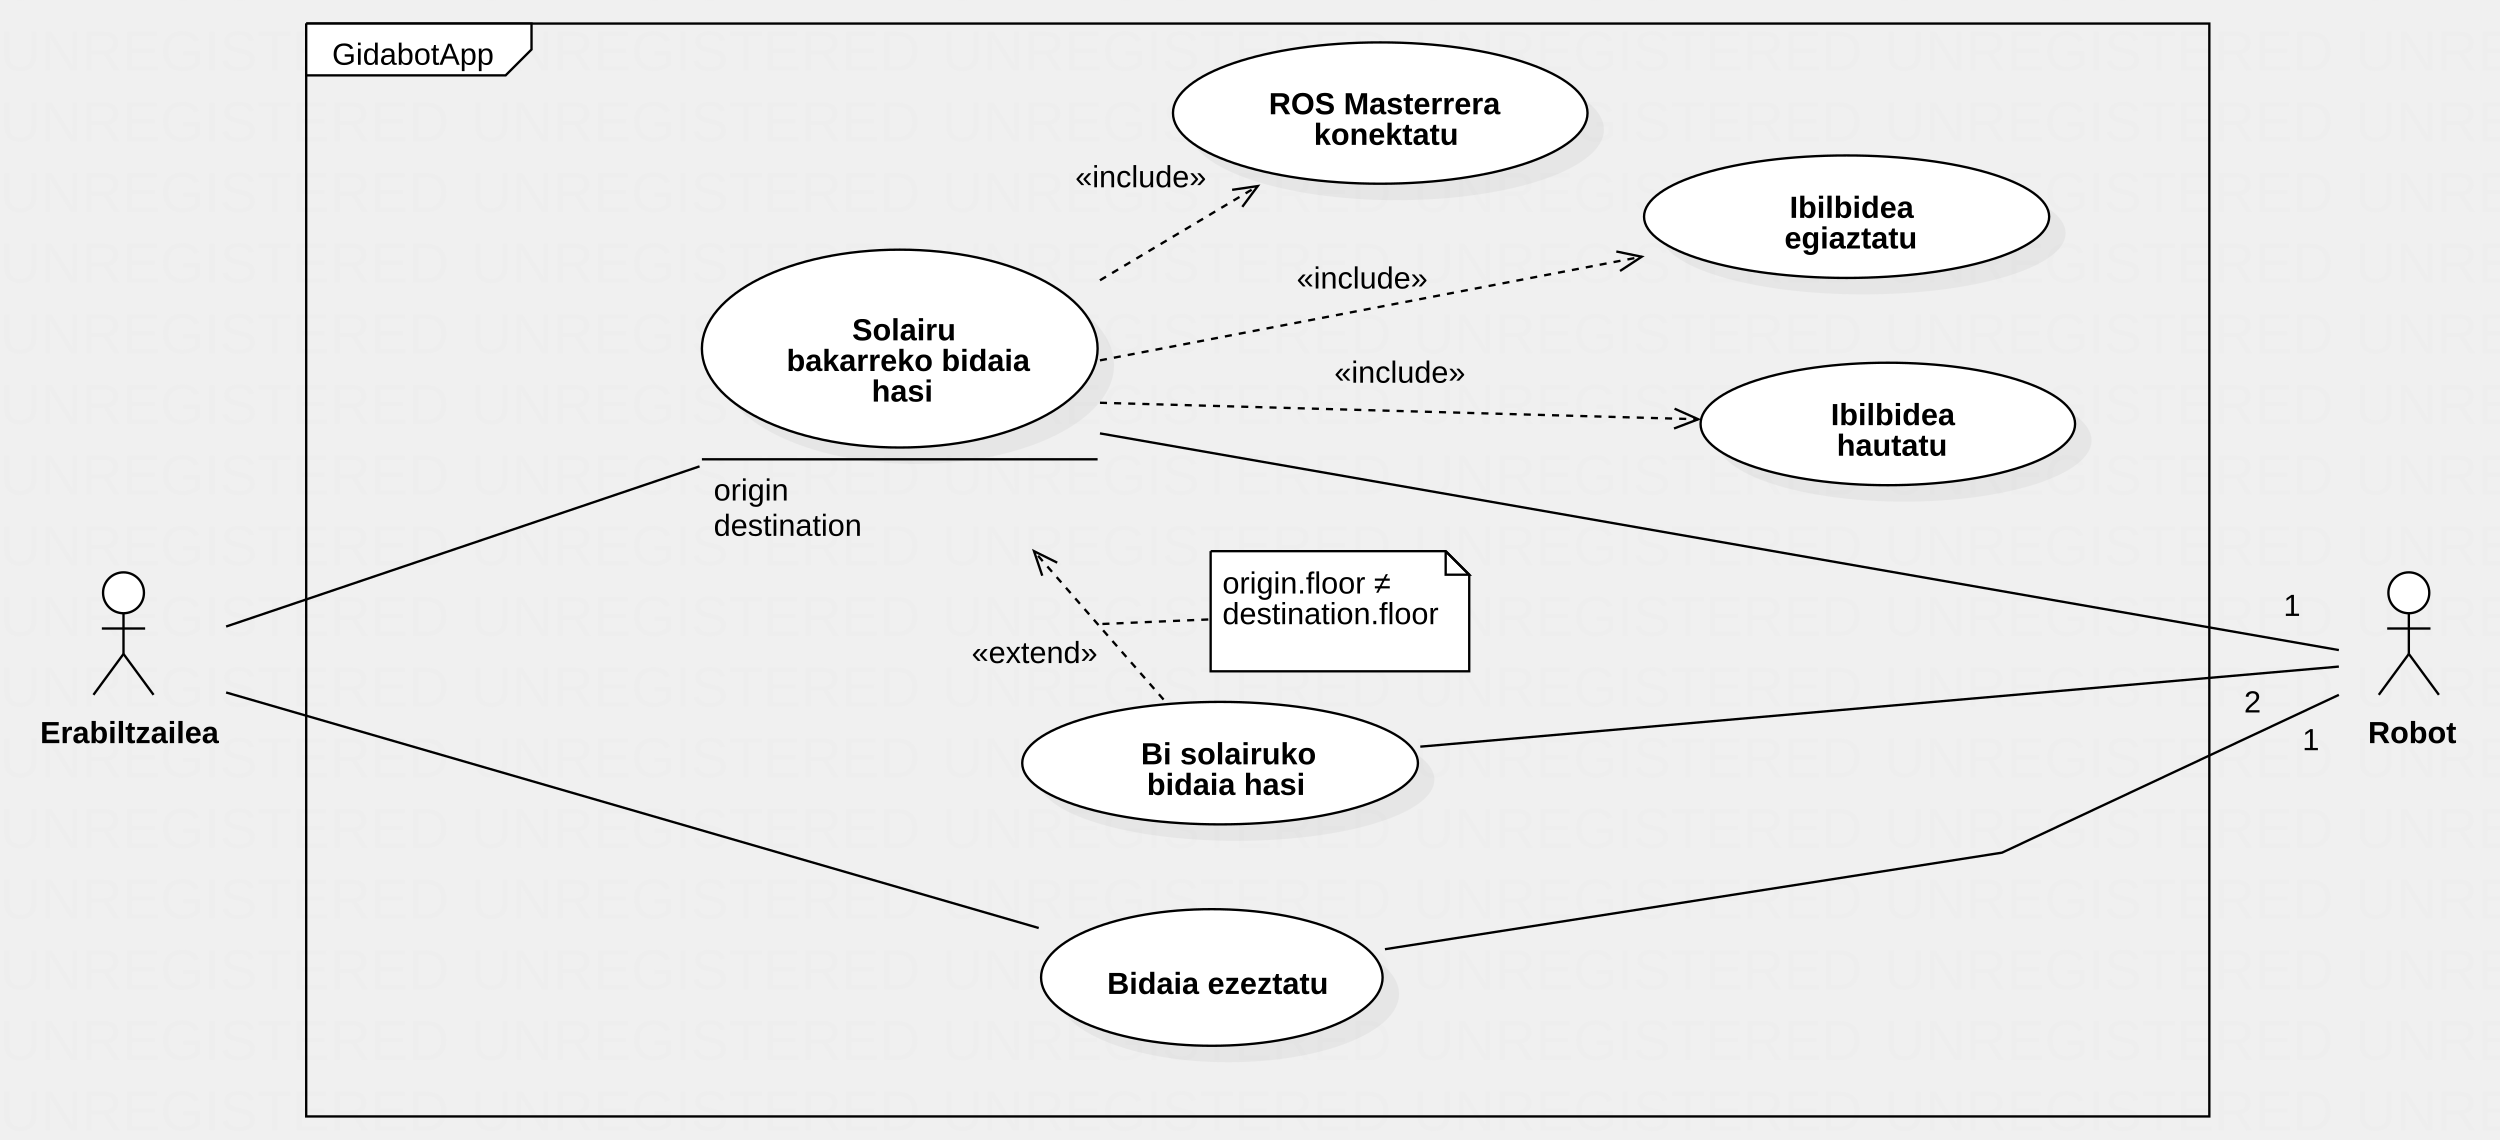
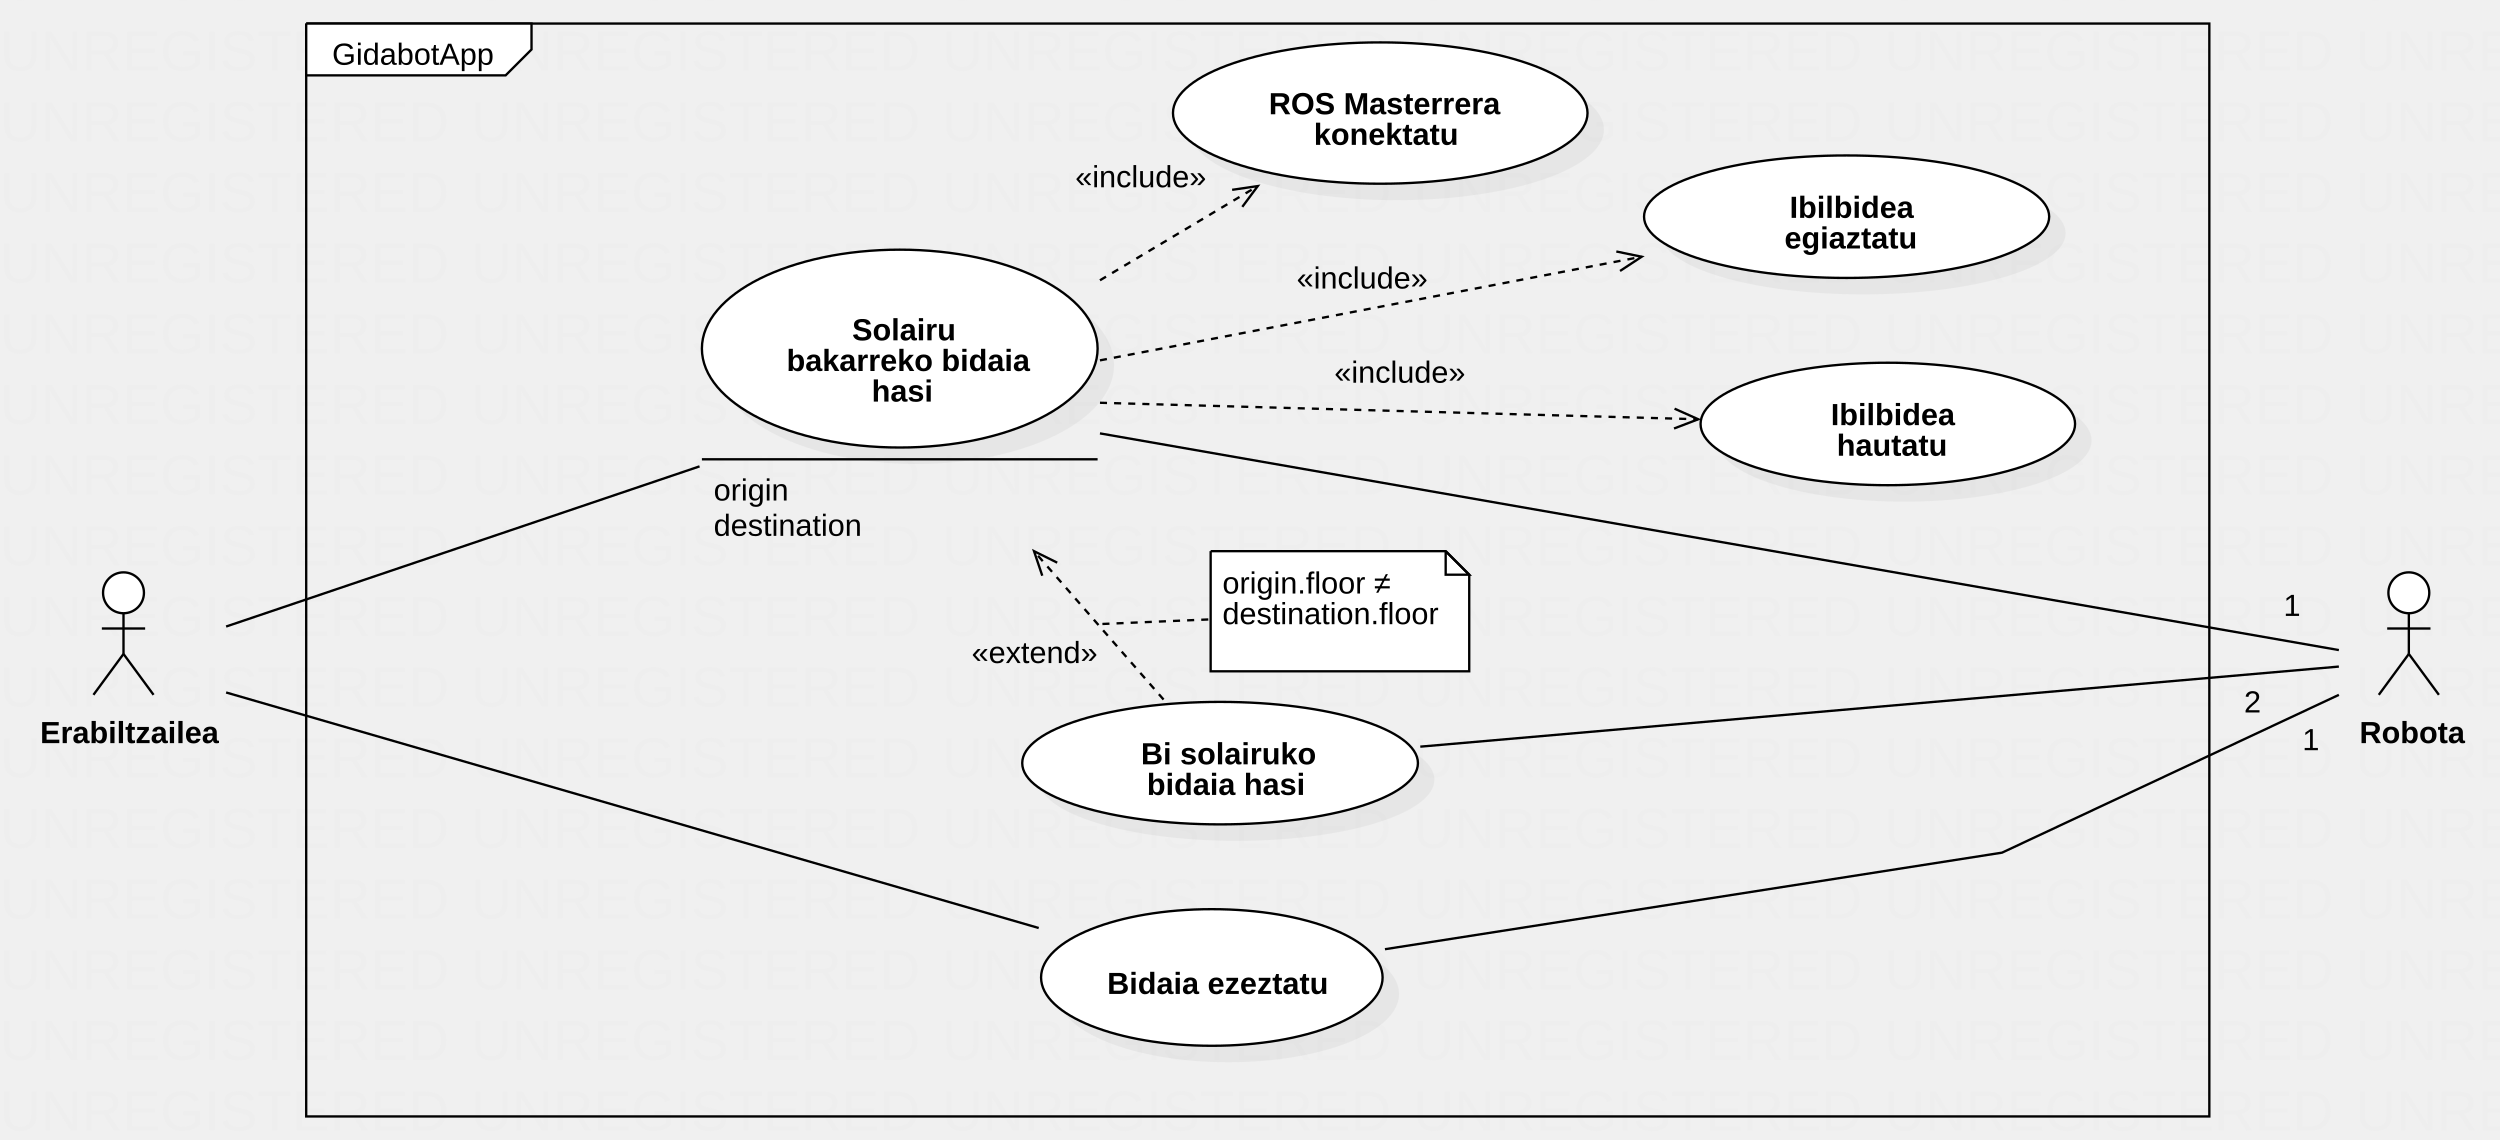
<svg xmlns="http://www.w3.org/2000/svg" version="1.1" width="1061.407" height="484">
  <defs />
  <g>
    <text fill="#eeeeee" stroke="none" font-family="Arial" font-size="24px" font-style="normal" font-weight="normal" text-decoration="none" x="0" y="0">UNREGISTERED</text>
    <text fill="#eeeeee" stroke="none" font-family="Arial" font-size="24px" font-style="normal" font-weight="normal" text-decoration="none" x="0" y="30">UNREGISTERED</text>
    <text fill="#eeeeee" stroke="none" font-family="Arial" font-size="24px" font-style="normal" font-weight="normal" text-decoration="none" x="0" y="60">UNREGISTERED</text>
    <text fill="#eeeeee" stroke="none" font-family="Arial" font-size="24px" font-style="normal" font-weight="normal" text-decoration="none" x="0" y="90">UNREGISTERED</text>
    <text fill="#eeeeee" stroke="none" font-family="Arial" font-size="24px" font-style="normal" font-weight="normal" text-decoration="none" x="0" y="120">UNREGISTERED</text>
    <text fill="#eeeeee" stroke="none" font-family="Arial" font-size="24px" font-style="normal" font-weight="normal" text-decoration="none" x="0" y="150">UNREGISTERED</text>
    <text fill="#eeeeee" stroke="none" font-family="Arial" font-size="24px" font-style="normal" font-weight="normal" text-decoration="none" x="0" y="180">UNREGISTERED</text>
    <text fill="#eeeeee" stroke="none" font-family="Arial" font-size="24px" font-style="normal" font-weight="normal" text-decoration="none" x="0" y="210">UNREGISTERED</text>
    <text fill="#eeeeee" stroke="none" font-family="Arial" font-size="24px" font-style="normal" font-weight="normal" text-decoration="none" x="0" y="240">UNREGISTERED</text>
    <text fill="#eeeeee" stroke="none" font-family="Arial" font-size="24px" font-style="normal" font-weight="normal" text-decoration="none" x="0" y="270">UNREGISTERED</text>
    <text fill="#eeeeee" stroke="none" font-family="Arial" font-size="24px" font-style="normal" font-weight="normal" text-decoration="none" x="0" y="300">UNREGISTERED</text>
    <text fill="#eeeeee" stroke="none" font-family="Arial" font-size="24px" font-style="normal" font-weight="normal" text-decoration="none" x="0" y="330">UNREGISTERED</text>
    <text fill="#eeeeee" stroke="none" font-family="Arial" font-size="24px" font-style="normal" font-weight="normal" text-decoration="none" x="0" y="360">UNREGISTERED</text>
    <text fill="#eeeeee" stroke="none" font-family="Arial" font-size="24px" font-style="normal" font-weight="normal" text-decoration="none" x="0" y="390">UNREGISTERED</text>
    <text fill="#eeeeee" stroke="none" font-family="Arial" font-size="24px" font-style="normal" font-weight="normal" text-decoration="none" x="0" y="420">UNREGISTERED</text>
    <text fill="#eeeeee" stroke="none" font-family="Arial" font-size="24px" font-style="normal" font-weight="normal" text-decoration="none" x="0" y="450">UNREGISTERED</text>
    <text fill="#eeeeee" stroke="none" font-family="Arial" font-size="24px" font-style="normal" font-weight="normal" text-decoration="none" x="0" y="480">UNREGISTERED</text>
    <text fill="#eeeeee" stroke="none" font-family="Arial" font-size="24px" font-style="normal" font-weight="normal" text-decoration="none" x="200" y="0">UNREGISTERED</text>
    <text fill="#eeeeee" stroke="none" font-family="Arial" font-size="24px" font-style="normal" font-weight="normal" text-decoration="none" x="200" y="30">UNREGISTERED</text>
    <text fill="#eeeeee" stroke="none" font-family="Arial" font-size="24px" font-style="normal" font-weight="normal" text-decoration="none" x="200" y="60">UNREGISTERED</text>
    <text fill="#eeeeee" stroke="none" font-family="Arial" font-size="24px" font-style="normal" font-weight="normal" text-decoration="none" x="200" y="90">UNREGISTERED</text>
    <text fill="#eeeeee" stroke="none" font-family="Arial" font-size="24px" font-style="normal" font-weight="normal" text-decoration="none" x="200" y="120">UNREGISTERED</text>
    <text fill="#eeeeee" stroke="none" font-family="Arial" font-size="24px" font-style="normal" font-weight="normal" text-decoration="none" x="200" y="150">UNREGISTERED</text>
    <text fill="#eeeeee" stroke="none" font-family="Arial" font-size="24px" font-style="normal" font-weight="normal" text-decoration="none" x="200" y="180">UNREGISTERED</text>
    <text fill="#eeeeee" stroke="none" font-family="Arial" font-size="24px" font-style="normal" font-weight="normal" text-decoration="none" x="200" y="210">UNREGISTERED</text>
    <text fill="#eeeeee" stroke="none" font-family="Arial" font-size="24px" font-style="normal" font-weight="normal" text-decoration="none" x="200" y="240">UNREGISTERED</text>
    <text fill="#eeeeee" stroke="none" font-family="Arial" font-size="24px" font-style="normal" font-weight="normal" text-decoration="none" x="200" y="270">UNREGISTERED</text>
    <text fill="#eeeeee" stroke="none" font-family="Arial" font-size="24px" font-style="normal" font-weight="normal" text-decoration="none" x="200" y="300">UNREGISTERED</text>
    <text fill="#eeeeee" stroke="none" font-family="Arial" font-size="24px" font-style="normal" font-weight="normal" text-decoration="none" x="200" y="330">UNREGISTERED</text>
    <text fill="#eeeeee" stroke="none" font-family="Arial" font-size="24px" font-style="normal" font-weight="normal" text-decoration="none" x="200" y="360">UNREGISTERED</text>
    <text fill="#eeeeee" stroke="none" font-family="Arial" font-size="24px" font-style="normal" font-weight="normal" text-decoration="none" x="200" y="390">UNREGISTERED</text>
    <text fill="#eeeeee" stroke="none" font-family="Arial" font-size="24px" font-style="normal" font-weight="normal" text-decoration="none" x="200" y="420">UNREGISTERED</text>
    <text fill="#eeeeee" stroke="none" font-family="Arial" font-size="24px" font-style="normal" font-weight="normal" text-decoration="none" x="200" y="450">UNREGISTERED</text>
    <text fill="#eeeeee" stroke="none" font-family="Arial" font-size="24px" font-style="normal" font-weight="normal" text-decoration="none" x="200" y="480">UNREGISTERED</text>
    <text fill="#eeeeee" stroke="none" font-family="Arial" font-size="24px" font-style="normal" font-weight="normal" text-decoration="none" x="400" y="0">UNREGISTERED</text>
    <text fill="#eeeeee" stroke="none" font-family="Arial" font-size="24px" font-style="normal" font-weight="normal" text-decoration="none" x="400" y="30">UNREGISTERED</text>
    <text fill="#eeeeee" stroke="none" font-family="Arial" font-size="24px" font-style="normal" font-weight="normal" text-decoration="none" x="400" y="60">UNREGISTERED</text>
    <text fill="#eeeeee" stroke="none" font-family="Arial" font-size="24px" font-style="normal" font-weight="normal" text-decoration="none" x="400" y="90">UNREGISTERED</text>
    <text fill="#eeeeee" stroke="none" font-family="Arial" font-size="24px" font-style="normal" font-weight="normal" text-decoration="none" x="400" y="120">UNREGISTERED</text>
    <text fill="#eeeeee" stroke="none" font-family="Arial" font-size="24px" font-style="normal" font-weight="normal" text-decoration="none" x="400" y="150">UNREGISTERED</text>
    <text fill="#eeeeee" stroke="none" font-family="Arial" font-size="24px" font-style="normal" font-weight="normal" text-decoration="none" x="400" y="180">UNREGISTERED</text>
    <text fill="#eeeeee" stroke="none" font-family="Arial" font-size="24px" font-style="normal" font-weight="normal" text-decoration="none" x="400" y="210">UNREGISTERED</text>
    <text fill="#eeeeee" stroke="none" font-family="Arial" font-size="24px" font-style="normal" font-weight="normal" text-decoration="none" x="400" y="240">UNREGISTERED</text>
    <text fill="#eeeeee" stroke="none" font-family="Arial" font-size="24px" font-style="normal" font-weight="normal" text-decoration="none" x="400" y="270">UNREGISTERED</text>
    <text fill="#eeeeee" stroke="none" font-family="Arial" font-size="24px" font-style="normal" font-weight="normal" text-decoration="none" x="400" y="300">UNREGISTERED</text>
    <text fill="#eeeeee" stroke="none" font-family="Arial" font-size="24px" font-style="normal" font-weight="normal" text-decoration="none" x="400" y="330">UNREGISTERED</text>
    <text fill="#eeeeee" stroke="none" font-family="Arial" font-size="24px" font-style="normal" font-weight="normal" text-decoration="none" x="400" y="360">UNREGISTERED</text>
    <text fill="#eeeeee" stroke="none" font-family="Arial" font-size="24px" font-style="normal" font-weight="normal" text-decoration="none" x="400" y="390">UNREGISTERED</text>
    <text fill="#eeeeee" stroke="none" font-family="Arial" font-size="24px" font-style="normal" font-weight="normal" text-decoration="none" x="400" y="420">UNREGISTERED</text>
    <text fill="#eeeeee" stroke="none" font-family="Arial" font-size="24px" font-style="normal" font-weight="normal" text-decoration="none" x="400" y="450">UNREGISTERED</text>
    <text fill="#eeeeee" stroke="none" font-family="Arial" font-size="24px" font-style="normal" font-weight="normal" text-decoration="none" x="400" y="480">UNREGISTERED</text>
    <text fill="#eeeeee" stroke="none" font-family="Arial" font-size="24px" font-style="normal" font-weight="normal" text-decoration="none" x="600" y="0">UNREGISTERED</text>
    <text fill="#eeeeee" stroke="none" font-family="Arial" font-size="24px" font-style="normal" font-weight="normal" text-decoration="none" x="600" y="30">UNREGISTERED</text>
    <text fill="#eeeeee" stroke="none" font-family="Arial" font-size="24px" font-style="normal" font-weight="normal" text-decoration="none" x="600" y="60">UNREGISTERED</text>
    <text fill="#eeeeee" stroke="none" font-family="Arial" font-size="24px" font-style="normal" font-weight="normal" text-decoration="none" x="600" y="90">UNREGISTERED</text>
    <text fill="#eeeeee" stroke="none" font-family="Arial" font-size="24px" font-style="normal" font-weight="normal" text-decoration="none" x="600" y="120">UNREGISTERED</text>
    <text fill="#eeeeee" stroke="none" font-family="Arial" font-size="24px" font-style="normal" font-weight="normal" text-decoration="none" x="600" y="150">UNREGISTERED</text>
    <text fill="#eeeeee" stroke="none" font-family="Arial" font-size="24px" font-style="normal" font-weight="normal" text-decoration="none" x="600" y="180">UNREGISTERED</text>
    <text fill="#eeeeee" stroke="none" font-family="Arial" font-size="24px" font-style="normal" font-weight="normal" text-decoration="none" x="600" y="210">UNREGISTERED</text>
    <text fill="#eeeeee" stroke="none" font-family="Arial" font-size="24px" font-style="normal" font-weight="normal" text-decoration="none" x="600" y="240">UNREGISTERED</text>
    <text fill="#eeeeee" stroke="none" font-family="Arial" font-size="24px" font-style="normal" font-weight="normal" text-decoration="none" x="600" y="270">UNREGISTERED</text>
    <text fill="#eeeeee" stroke="none" font-family="Arial" font-size="24px" font-style="normal" font-weight="normal" text-decoration="none" x="600" y="300">UNREGISTERED</text>
    <text fill="#eeeeee" stroke="none" font-family="Arial" font-size="24px" font-style="normal" font-weight="normal" text-decoration="none" x="600" y="330">UNREGISTERED</text>
    <text fill="#eeeeee" stroke="none" font-family="Arial" font-size="24px" font-style="normal" font-weight="normal" text-decoration="none" x="600" y="360">UNREGISTERED</text>
    <text fill="#eeeeee" stroke="none" font-family="Arial" font-size="24px" font-style="normal" font-weight="normal" text-decoration="none" x="600" y="390">UNREGISTERED</text>
    <text fill="#eeeeee" stroke="none" font-family="Arial" font-size="24px" font-style="normal" font-weight="normal" text-decoration="none" x="600" y="420">UNREGISTERED</text>
    <text fill="#eeeeee" stroke="none" font-family="Arial" font-size="24px" font-style="normal" font-weight="normal" text-decoration="none" x="600" y="450">UNREGISTERED</text>
    <text fill="#eeeeee" stroke="none" font-family="Arial" font-size="24px" font-style="normal" font-weight="normal" text-decoration="none" x="600" y="480">UNREGISTERED</text>
    <text fill="#eeeeee" stroke="none" font-family="Arial" font-size="24px" font-style="normal" font-weight="normal" text-decoration="none" x="800" y="0">UNREGISTERED</text>
    <text fill="#eeeeee" stroke="none" font-family="Arial" font-size="24px" font-style="normal" font-weight="normal" text-decoration="none" x="800" y="30">UNREGISTERED</text>
    <text fill="#eeeeee" stroke="none" font-family="Arial" font-size="24px" font-style="normal" font-weight="normal" text-decoration="none" x="800" y="60">UNREGISTERED</text>
    <text fill="#eeeeee" stroke="none" font-family="Arial" font-size="24px" font-style="normal" font-weight="normal" text-decoration="none" x="800" y="90">UNREGISTERED</text>
    <text fill="#eeeeee" stroke="none" font-family="Arial" font-size="24px" font-style="normal" font-weight="normal" text-decoration="none" x="800" y="120">UNREGISTERED</text>
    <text fill="#eeeeee" stroke="none" font-family="Arial" font-size="24px" font-style="normal" font-weight="normal" text-decoration="none" x="800" y="150">UNREGISTERED</text>
    <text fill="#eeeeee" stroke="none" font-family="Arial" font-size="24px" font-style="normal" font-weight="normal" text-decoration="none" x="800" y="180">UNREGISTERED</text>
    <text fill="#eeeeee" stroke="none" font-family="Arial" font-size="24px" font-style="normal" font-weight="normal" text-decoration="none" x="800" y="210">UNREGISTERED</text>
    <text fill="#eeeeee" stroke="none" font-family="Arial" font-size="24px" font-style="normal" font-weight="normal" text-decoration="none" x="800" y="240">UNREGISTERED</text>
    <text fill="#eeeeee" stroke="none" font-family="Arial" font-size="24px" font-style="normal" font-weight="normal" text-decoration="none" x="800" y="270">UNREGISTERED</text>
    <text fill="#eeeeee" stroke="none" font-family="Arial" font-size="24px" font-style="normal" font-weight="normal" text-decoration="none" x="800" y="300">UNREGISTERED</text>
    <text fill="#eeeeee" stroke="none" font-family="Arial" font-size="24px" font-style="normal" font-weight="normal" text-decoration="none" x="800" y="330">UNREGISTERED</text>
    <text fill="#eeeeee" stroke="none" font-family="Arial" font-size="24px" font-style="normal" font-weight="normal" text-decoration="none" x="800" y="360">UNREGISTERED</text>
    <text fill="#eeeeee" stroke="none" font-family="Arial" font-size="24px" font-style="normal" font-weight="normal" text-decoration="none" x="800" y="390">UNREGISTERED</text>
    <text fill="#eeeeee" stroke="none" font-family="Arial" font-size="24px" font-style="normal" font-weight="normal" text-decoration="none" x="800" y="420">UNREGISTERED</text>
    <text fill="#eeeeee" stroke="none" font-family="Arial" font-size="24px" font-style="normal" font-weight="normal" text-decoration="none" x="800" y="450">UNREGISTERED</text>
    <text fill="#eeeeee" stroke="none" font-family="Arial" font-size="24px" font-style="normal" font-weight="normal" text-decoration="none" x="800" y="480">UNREGISTERED</text>
    <text fill="#eeeeee" stroke="none" font-family="Arial" font-size="24px" font-style="normal" font-weight="normal" text-decoration="none" x="1000" y="0">UNREGISTERED</text>
    <text fill="#eeeeee" stroke="none" font-family="Arial" font-size="24px" font-style="normal" font-weight="normal" text-decoration="none" x="1000" y="30">UNREGISTERED</text>
    <text fill="#eeeeee" stroke="none" font-family="Arial" font-size="24px" font-style="normal" font-weight="normal" text-decoration="none" x="1000" y="60">UNREGISTERED</text>
    <text fill="#eeeeee" stroke="none" font-family="Arial" font-size="24px" font-style="normal" font-weight="normal" text-decoration="none" x="1000" y="90">UNREGISTERED</text>
    <text fill="#eeeeee" stroke="none" font-family="Arial" font-size="24px" font-style="normal" font-weight="normal" text-decoration="none" x="1000" y="120">UNREGISTERED</text>
    <text fill="#eeeeee" stroke="none" font-family="Arial" font-size="24px" font-style="normal" font-weight="normal" text-decoration="none" x="1000" y="150">UNREGISTERED</text>
    <text fill="#eeeeee" stroke="none" font-family="Arial" font-size="24px" font-style="normal" font-weight="normal" text-decoration="none" x="1000" y="180">UNREGISTERED</text>
    <text fill="#eeeeee" stroke="none" font-family="Arial" font-size="24px" font-style="normal" font-weight="normal" text-decoration="none" x="1000" y="210">UNREGISTERED</text>
    <text fill="#eeeeee" stroke="none" font-family="Arial" font-size="24px" font-style="normal" font-weight="normal" text-decoration="none" x="1000" y="240">UNREGISTERED</text>
    <text fill="#eeeeee" stroke="none" font-family="Arial" font-size="24px" font-style="normal" font-weight="normal" text-decoration="none" x="1000" y="270">UNREGISTERED</text>
    <text fill="#eeeeee" stroke="none" font-family="Arial" font-size="24px" font-style="normal" font-weight="normal" text-decoration="none" x="1000" y="300">UNREGISTERED</text>
    <text fill="#eeeeee" stroke="none" font-family="Arial" font-size="24px" font-style="normal" font-weight="normal" text-decoration="none" x="1000" y="330">UNREGISTERED</text>
    <text fill="#eeeeee" stroke="none" font-family="Arial" font-size="24px" font-style="normal" font-weight="normal" text-decoration="none" x="1000" y="360">UNREGISTERED</text>
    <text fill="#eeeeee" stroke="none" font-family="Arial" font-size="24px" font-style="normal" font-weight="normal" text-decoration="none" x="1000" y="390">UNREGISTERED</text>
    <text fill="#eeeeee" stroke="none" font-family="Arial" font-size="24px" font-style="normal" font-weight="normal" text-decoration="none" x="1000" y="420">UNREGISTERED</text>
    <text fill="#eeeeee" stroke="none" font-family="Arial" font-size="24px" font-style="normal" font-weight="normal" text-decoration="none" x="1000" y="450">UNREGISTERED</text>
    <text fill="#eeeeee" stroke="none" font-family="Arial" font-size="24px" font-style="normal" font-weight="normal" text-decoration="none" x="1000" y="480">UNREGISTERED</text>
    <g transform="translate(-30,-30) scale(1,1)">
      <path fill="none" stroke="#000000" d="M 160 40 L 968 40 L 968 504 L 160 504 L 160 40" stroke-miterlimit="10" />
    </g>
    <g transform="translate(-30,-30) scale(1,1)">
      <path fill="#ffffff" stroke="none" d="M 160 40 L 160 62 L 244.663 62 L 255.663 51 L 255.663 40 L 160 40" />
    </g>
    <g transform="translate(-30,-30) scale(1,1)">
      <path fill="none" stroke="#000000" d="M 160 40 L 160 62 L 244.663 62 L 255.663 51 L 255.663 40 L 160 40 L 160 40" stroke-miterlimit="10" />
    </g>
    <g transform="translate(-30,-30) scale(1,1)">
      <g>
        <path fill="none" stroke="none" />
        <text fill="#000000" stroke="none" font-family="Arial" font-size="13px" font-style="normal" font-weight="normal" text-decoration="none" x="171" y="57.5">GidabotApp</text>
      </g>
    </g>
    <g transform="translate(-30,-30) scale(1,1)">
      <g>
        <path fill="none" stroke="none" />
        <text fill="#000000" stroke="none" font-family="Arial" font-size="13px" font-style="normal" font-weight="bold" text-decoration="none" x="165" y="57.5" />
      </g>
    </g>
    <g transform="translate(-30,-30) scale(1,1)">
      <path fill="#ffffff" stroke="none" d="M 73.754 281.68 C 73.754 276.886 77.64 273 82.434 273 C 87.227 273 91.113 276.886 91.113 281.68 C 91.113 286.474 87.227 290.36 82.434 290.36 C 77.64 290.36 73.754 286.474 73.754 281.68 Z" />
    </g>
    <g transform="translate(-30,-30) scale(1,1)">
      <path fill="none" stroke="#000000" d="M 73.754 281.68 C 73.754 276.886 77.64 273 82.434 273 C 87.227 273 91.113 276.886 91.113 281.68 C 91.113 286.474 87.227 290.36 82.434 290.36 C 77.64 290.36 73.754 286.474 73.754 281.68 Z" stroke-miterlimit="10" />
    </g>
    <g transform="translate(-30,-30) scale(1,1)">
      <path fill="none" stroke="#000000" d="M 82.434 290.36 L 82.434 307.64" stroke-miterlimit="10" />
    </g>
    <g transform="translate(-30,-30) scale(1,1)">
      <path fill="none" stroke="#000000" d="M 73.244 296.84 L 91.623 296.84" stroke-miterlimit="10" />
    </g>
    <g transform="translate(-30,-30) scale(1,1)">
      <path fill="none" stroke="#000000" d="M 82.434 307.64 L 69.67 325" stroke-miterlimit="10" />
    </g>
    <g transform="translate(-30,-30) scale(1,1)">
      <path fill="none" stroke="#000000" d="M 82.434 307.64 L 95.197 325" stroke-miterlimit="10" />
    </g>
    <g transform="translate(-30,-30) scale(1,1)">
      <g>
        <path fill="none" stroke="none" />
        <text fill="#000000" stroke="none" font-family="Arial" font-size="13px" font-style="normal" font-weight="bold" text-decoration="none" x="47.026" y="345.5">Erabiltzailea</text>
      </g>
    </g>
    <g transform="translate(-30,-30) scale(1,1)">
      <path fill="#C0C0C0" stroke="none" d="M 335 185 C 335 161.804 372.608 143 419 143 C 465.392 143 503 161.804 503 185 C 503 208.196 465.392 227 419 227 C 372.608 227 335 208.196 335 185 Z" opacity="0.2" />
    </g>
    <g transform="translate(-30,-30) scale(1,1)">
      <path fill="#ffffff" stroke="none" d="M 328 178 C 328 154.804 365.608 136 412 136 C 458.392 136 496 154.804 496 178 C 496 201.196 458.392 220 412 220 C 365.608 220 328 201.196 328 178 Z" />
    </g>
    <g transform="translate(-30,-30) scale(1,1)">
      <path fill="none" stroke="#000000" d="M 328 178 C 328 154.804 365.608 136 412 136 C 458.392 136 496 154.804 496 178 C 496 201.196 458.392 220 412 220 C 365.608 220 328 201.196 328 178 Z" stroke-miterlimit="10" />
    </g>
    <g transform="translate(-30,-30) scale(1,1)">
      <path fill="none" stroke="#000000" d="M 328 225 L 496 225" stroke-miterlimit="10" />
    </g>
    <g transform="translate(-30,-30) scale(1,1)">
      <g>
        <path fill="none" stroke="none" />
        <text fill="#000000" stroke="none" font-family="Arial" font-size="13px" font-style="normal" font-weight="bold" text-decoration="none" x="391.767" y="174.5">Solairu</text>
        <text fill="#000000" stroke="none" font-family="Arial" font-size="13px" font-style="normal" font-weight="bold" text-decoration="none" x="363.942" y="187.5">bakarreko bidaia</text>
        <text fill="#000000" stroke="none" font-family="Arial" font-size="13px" font-style="normal" font-weight="bold" text-decoration="none" x="400.076" y="200.5">hasi</text>
      </g>
    </g>
    <g transform="translate(-30,-30) scale(1,1)">
      <g>
        <path fill="none" stroke="none" />
        <text fill="#000000" stroke="none" font-family="Arial" font-size="13px" font-style="normal" font-weight="normal" text-decoration="none" x="333" y="242.5">origin</text>
      </g>
    </g>
    <g transform="translate(-30,-30) scale(1,1)">
      <g>
        <path fill="none" stroke="none" />
        <text fill="#000000" stroke="none" font-family="Arial" font-size="13px" font-style="normal" font-weight="normal" text-decoration="none" x="333" y="257.5">destination</text>
      </g>
    </g>
    <g transform="translate(-30,-30) scale(1,1)">
      <path fill="#C0C0C0" stroke="none" d="M 479 452 C 479 435.984 511.459 423 551.5 423 C 591.541 423 624 435.984 624 452 C 624 468.016 591.541 481 551.5 481 C 511.459 481 479 468.016 479 452 Z" opacity="0.2" />
    </g>
    <g transform="translate(-30,-30) scale(1,1)">
      <path fill="#ffffff" stroke="none" d="M 472 445 C 472 428.984 504.459 416 544.5 416 C 584.541 416 617 428.984 617 445 C 617 461.016 584.541 474 544.5 474 C 504.459 474 472 461.016 472 445 Z" />
    </g>
    <g transform="translate(-30,-30) scale(1,1)">
      <path fill="none" stroke="#000000" d="M 472 445 C 472 428.984 504.459 416 544.5 416 C 584.541 416 617 428.984 617 445 C 617 461.016 584.541 474 544.5 474 C 504.459 474 472 461.016 472 445 Z" stroke-miterlimit="10" />
    </g>
    <g transform="translate(-30,-30) scale(1,1)">
      <g>
        <path fill="none" stroke="none" />
        <text fill="#000000" stroke="none" font-family="Arial" font-size="13px" font-style="normal" font-weight="bold" text-decoration="none" x="500.054" y="452">Bidaia ezeztatu</text>
      </g>
    </g>
    <g transform="translate(-30,-30) scale(1,1)">
      <path fill="none" stroke="#000000" d="M 126 296 L 327 228" stroke-miterlimit="10" />
    </g>
    <g transform="translate(-30,-30) scale(1,1)">
      <path fill="none" stroke="#000000" d="M 126 324 L 471 424" stroke-miterlimit="10" />
    </g>
    <g transform="translate(-30,-30) scale(1,1)">
      <path fill="#ffffff" stroke="none" d="M 1044.024 281.68 C 1044.024 276.886 1047.91 273 1052.704 273 C 1057.497 273 1061.383 276.886 1061.383 281.68 C 1061.383 286.474 1057.497 290.36 1052.704 290.36 C 1047.91 290.36 1044.024 286.474 1044.024 281.68 Z" />
    </g>
    <g transform="translate(-30,-30) scale(1,1)">
      <path fill="none" stroke="#000000" d="M 1044.024 281.68 C 1044.024 276.886 1047.91 273 1052.704 273 C 1057.497 273 1061.383 276.886 1061.383 281.68 C 1061.383 286.474 1057.497 290.36 1052.704 290.36 C 1047.91 290.36 1044.024 286.474 1044.024 281.68 Z" stroke-miterlimit="10" />
    </g>
    <g transform="translate(-30,-30) scale(1,1)">
      <path fill="none" stroke="#000000" d="M 1052.704 290.36 L 1052.704 307.64" stroke-miterlimit="10" />
    </g>
    <g transform="translate(-30,-30) scale(1,1)">
      <path fill="none" stroke="#000000" d="M 1043.514 296.84 L 1061.893 296.84" stroke-miterlimit="10" />
    </g>
    <g transform="translate(-30,-30) scale(1,1)">
      <path fill="none" stroke="#000000" d="M 1052.704 307.64 L 1039.94 325" stroke-miterlimit="10" />
    </g>
    <g transform="translate(-30,-30) scale(1,1)">
      <path fill="none" stroke="#000000" d="M 1052.704 307.64 L 1065.467 325" stroke-miterlimit="10" />
    </g>
    <g transform="translate(-30,-30) scale(1,1)">
      <g>
        <path fill="none" stroke="none" />
-         <text fill="#000000" stroke="none" font-family="Arial" font-size="13px" font-style="normal" font-weight="bold" text-decoration="none" x="1035.359" y="345.5">Robot</text>
+         <text fill="#000000" stroke="none" font-family="Arial" font-size="13px" font-style="normal" font-weight="bold" text-decoration="none" x="1031.744" y="345.5">Robota</text>
      </g>
    </g>
    <g transform="translate(-30,-30) scale(1,1)">
      <path fill="none" stroke="#000000" d="M 1023 325 L 880 392 L 618 433" stroke-miterlimit="10" />
    </g>
    <g transform="translate(-30,-30) scale(1,1)">
      <g>
        <path fill="none" stroke="none" />
        <text fill="#000000" stroke="none" font-family="Arial" font-size="13px" font-style="normal" font-weight="normal" text-decoration="none" x="1007.5" y="348.5">1</text>
      </g>
    </g>
    <g transform="translate(-30,-30) scale(1,1)">
      <path fill="none" stroke="#000000" d="M 497 214 L 1023 306" stroke-miterlimit="10" />
    </g>
    <g transform="translate(-30,-30) scale(1,1)">
      <g>
        <path fill="none" stroke="none" />
        <text fill="#000000" stroke="none" font-family="Arial" font-size="13px" font-style="normal" font-weight="normal" text-decoration="none" x="999.5" y="291.5">1</text>
      </g>
    </g>
    <g transform="translate(-30,-30) scale(1,1)">
      <path fill="#C0C0C0" stroke="none" d="M 471 361 C 471 346.641 508.608 335 555 335 C 601.392 335 639 346.641 639 361 C 639 375.359 601.392 387 555 387 C 508.608 387 471 375.359 471 361 Z" opacity="0.2" />
    </g>
    <g transform="translate(-30,-30) scale(1,1)">
      <path fill="#ffffff" stroke="none" d="M 464 354 C 464 339.641 501.608 328 548 328 C 594.392 328 632 339.641 632 354 C 632 368.359 594.392 380 548 380 C 501.608 380 464 368.359 464 354 Z" />
    </g>
    <g transform="translate(-30,-30) scale(1,1)">
      <path fill="none" stroke="#000000" d="M 464 354 C 464 339.641 501.608 328 548 328 C 594.392 328 632 339.641 632 354 C 632 368.359 594.392 380 548 380 C 501.608 380 464 368.359 464 354 Z" stroke-miterlimit="10" />
    </g>
    <g transform="translate(-30,-30) scale(1,1)">
      <g>
        <path fill="none" stroke="none" />
        <text fill="#000000" stroke="none" font-family="Arial" font-size="13px" font-style="normal" font-weight="bold" text-decoration="none" x="514.402" y="354.5">Bi solairuko</text>
        <text fill="#000000" stroke="none" font-family="Arial" font-size="13px" font-style="normal" font-weight="bold" text-decoration="none" x="516.922" y="367.5">bidaia hasi</text>
      </g>
    </g>
    <g transform="translate(-30,-30) scale(1,1)">
      <path fill="none" stroke="#000000" d="M 524 327 L 469 264" stroke-miterlimit="10" stroke-dasharray="3" />
    </g>
    <g transform="translate(-30,-30) scale(1,1)">
      <path fill="none" stroke="#000000" d="M 478.855 268.887 L 469 264 L 472.512 274.424" stroke-miterlimit="10" />
    </g>
    <g transform="translate(-30,-30) scale(1,1)">
      <g>
        <path fill="none" stroke="none" />
        <text fill="#000000" stroke="none" font-family="Arial" font-size="13px" font-style="normal" font-weight="normal" text-decoration="none" x="442.5" y="311.5">«extend»</text>
      </g>
    </g>
    <g transform="translate(-30,-30) scale(1,1)">
      <path fill="#C0C0C0" stroke="none" d="M 735 129 C 735 114.641 773.504 103 821 103 C 868.496 103 907 114.641 907 129 C 907 143.359 868.496 155 821 155 C 773.504 155 735 143.359 735 129 Z" opacity="0.2" />
    </g>
    <g transform="translate(-30,-30) scale(1,1)">
      <path fill="#ffffff" stroke="none" d="M 728 122 C 728 107.641 766.504 96 814 96 C 861.496 96 900 107.641 900 122 C 900 136.359 861.496 148 814 148 C 766.504 148 728 136.359 728 122 Z" />
    </g>
    <g transform="translate(-30,-30) scale(1,1)">
      <path fill="none" stroke="#000000" d="M 728 122 C 728 107.641 766.504 96 814 96 C 861.496 96 900 107.641 900 122 C 900 136.359 861.496 148 814 148 C 766.504 148 728 136.359 728 122 Z" stroke-miterlimit="10" />
    </g>
    <g transform="translate(-30,-30) scale(1,1)">
      <g>
        <path fill="none" stroke="none" />
        <text fill="#000000" stroke="none" font-family="Arial" font-size="13px" font-style="normal" font-weight="bold" text-decoration="none" x="789.787" y="122.5">Ibilbidea</text>
        <text fill="#000000" stroke="none" font-family="Arial" font-size="13px" font-style="normal" font-weight="bold" text-decoration="none" x="787.619" y="135.5">egiaztatu</text>
      </g>
    </g>
    <g transform="translate(-30,-30) scale(1,1)">
      <path fill="none" stroke="#000000" d="M 497 183 L 727 139" stroke-miterlimit="10" stroke-dasharray="3" />
    </g>
    <g transform="translate(-30,-30) scale(1,1)">
      <path fill="none" stroke="#000000" d="M 717.809 145.044 L 727 139 L 716.227 136.775" stroke-miterlimit="10" />
    </g>
    <g transform="translate(-30,-30) scale(1,1)">
      <g>
        <path fill="none" stroke="none" />
        <text fill="#000000" stroke="none" font-family="Arial" font-size="13px" font-style="normal" font-weight="normal" text-decoration="none" x="580.5" y="152.5">«include»</text>
      </g>
    </g>
    <g transform="translate(-30,-30) scale(1,1)">
      <path fill="none" stroke="#000000" d="M 633 347 L 1023 313" stroke-miterlimit="10" />
    </g>
    <g transform="translate(-30,-30) scale(1,1)">
      <g>
        <path fill="none" stroke="none" />
        <text fill="#000000" stroke="none" font-family="Arial" font-size="13px" font-style="normal" font-weight="normal" text-decoration="none" x="982.727" y="332.5">2</text>
      </g>
    </g>
    <g transform="translate(-30,-30) scale(1,1)">
      <path fill="#C0C0C0" stroke="none" d="M 759 217 C 759 202.641 794.593 191 838.5 191 C 882.407 191 918 202.641 918 217 C 918 231.359 882.407 243 838.5 243 C 794.593 243 759 231.359 759 217 Z" opacity="0.2" />
    </g>
    <g transform="translate(-30,-30) scale(1,1)">
      <path fill="#ffffff" stroke="none" d="M 752 210 C 752 195.641 787.593 184 831.5 184 C 875.407 184 911 195.641 911 210 C 911 224.359 875.407 236 831.5 236 C 787.593 236 752 224.359 752 210 Z" />
    </g>
    <g transform="translate(-30,-30) scale(1,1)">
      <path fill="none" stroke="#000000" d="M 752 210 C 752 195.641 787.593 184 831.5 184 C 875.407 184 911 195.641 911 210 C 911 224.359 875.407 236 831.5 236 C 787.593 236 752 224.359 752 210 Z" stroke-miterlimit="10" />
    </g>
    <g transform="translate(-30,-30) scale(1,1)">
      <g>
        <path fill="none" stroke="none" />
        <text fill="#000000" stroke="none" font-family="Arial" font-size="13px" font-style="normal" font-weight="bold" text-decoration="none" x="807.287" y="210.5">Ibilbidea</text>
        <text fill="#000000" stroke="none" font-family="Arial" font-size="13px" font-style="normal" font-weight="bold" text-decoration="none" x="809.813" y="223.5">hautatu</text>
      </g>
    </g>
    <g transform="translate(-30,-30) scale(1,1)">
      <path fill="none" stroke="#000000" d="M 497 201 L 751 208" stroke-miterlimit="10" stroke-dasharray="3" />
    </g>
    <g transform="translate(-30,-30) scale(1,1)">
      <path fill="none" stroke="#000000" d="M 740.725 211.928 L 751 208 L 740.957 203.512" stroke-miterlimit="10" />
    </g>
    <g transform="translate(-30,-30) scale(1,1)">
      <g>
        <path fill="none" stroke="none" />
        <text fill="#000000" stroke="none" font-family="Arial" font-size="13px" font-style="normal" font-weight="normal" text-decoration="none" x="596.5" y="192.5">«include»</text>
      </g>
    </g>
    <g transform="translate(-30,-30) scale(1,1)">
      <path fill="#ffffff" stroke="none" d="M 544 264 L 643.781 264 L 653.781 274 L 653.781 315 L 544 315 L 544 264" />
    </g>
    <g transform="translate(-30,-30) scale(1,1)">
      <path fill="none" stroke="#000000" d="M 544 264 L 643.781 264 L 653.781 274 L 653.781 315 L 544 315 L 544 264 L 544 264" stroke-miterlimit="10" />
    </g>
    <g transform="translate(-30,-30) scale(1,1)">
      <path fill="none" stroke="#000000" d="M 643.781 264 L 643.781 274 L 653.781 274 L 643.781 264" stroke-miterlimit="10" />
    </g>
    <g transform="translate(-30,-30) scale(1,1)">
      <g>
        <path fill="none" stroke="none" />
        <text fill="#000000" stroke="none" font-family="Arial" font-size="13px" font-style="normal" font-weight="normal" text-decoration="none" x="549" y="282">origin.floor ≠</text>
        <text fill="#000000" stroke="none" font-family="Arial" font-size="13px" font-style="normal" font-weight="normal" text-decoration="none" x="549" y="295">destination.floor</text>
      </g>
    </g>
    <g transform="translate(-30,-30) scale(1,1)">
      <path fill="none" stroke="#000000" d="M 543 293 L 496 295" stroke-miterlimit="10" stroke-dasharray="3" />
    </g>
    <g transform="translate(-30,-30) scale(1,1)">
      <path fill="#C0C0C0" stroke="none" d="M 535 85 C 535 68.431 574.399 55 623 55 C 671.601 55 711 68.431 711 85 C 711 101.569 671.601 115 623 115 C 574.399 115 535 101.569 535 85 Z" opacity="0.2" />
    </g>
    <g transform="translate(-30,-30) scale(1,1)">
      <path fill="#ffffff" stroke="none" d="M 528 78 C 528 61.431 567.399 48 616 48 C 664.601 48 704 61.431 704 78 C 704 94.569 664.601 108 616 108 C 567.399 108 528 94.569 528 78 Z" />
    </g>
    <g transform="translate(-30,-30) scale(1,1)">
      <path fill="none" stroke="#000000" d="M 528 78 C 528 61.431 567.399 48 616 48 C 664.601 48 704 61.431 704 78 C 704 94.569 664.601 108 616 108 C 567.399 108 528 94.569 528 78 Z" stroke-miterlimit="10" />
    </g>
    <g transform="translate(-30,-30) scale(1,1)">
      <g>
        <path fill="none" stroke="none" />
        <text fill="#000000" stroke="none" font-family="Arial" font-size="13px" font-style="normal" font-weight="bold" text-decoration="none" x="568.685" y="78.5">ROS Masterrera</text>
        <text fill="#000000" stroke="none" font-family="Arial" font-size="13px" font-style="normal" font-weight="bold" text-decoration="none" x="587.813" y="91.5">konektatu</text>
      </g>
    </g>
    <g transform="translate(-30,-30) scale(1,1)">
      <path fill="none" stroke="#000000" d="M 497 149 L 564 109" stroke-miterlimit="10" stroke-dasharray="3" />
    </g>
    <g transform="translate(-30,-30) scale(1,1)">
      <path fill="none" stroke="#000000" d="M 557.432 117.824 L 564 109 L 553.116 110.595" stroke-miterlimit="10" />
    </g>
    <g transform="translate(-30,-30) scale(1,1)">
      <g>
        <path fill="none" stroke="none" />
        <text fill="#000000" stroke="none" font-family="Arial" font-size="13px" font-style="normal" font-weight="normal" text-decoration="none" x="486.5" y="109.5">«include»</text>
      </g>
    </g>
  </g>
</svg>
